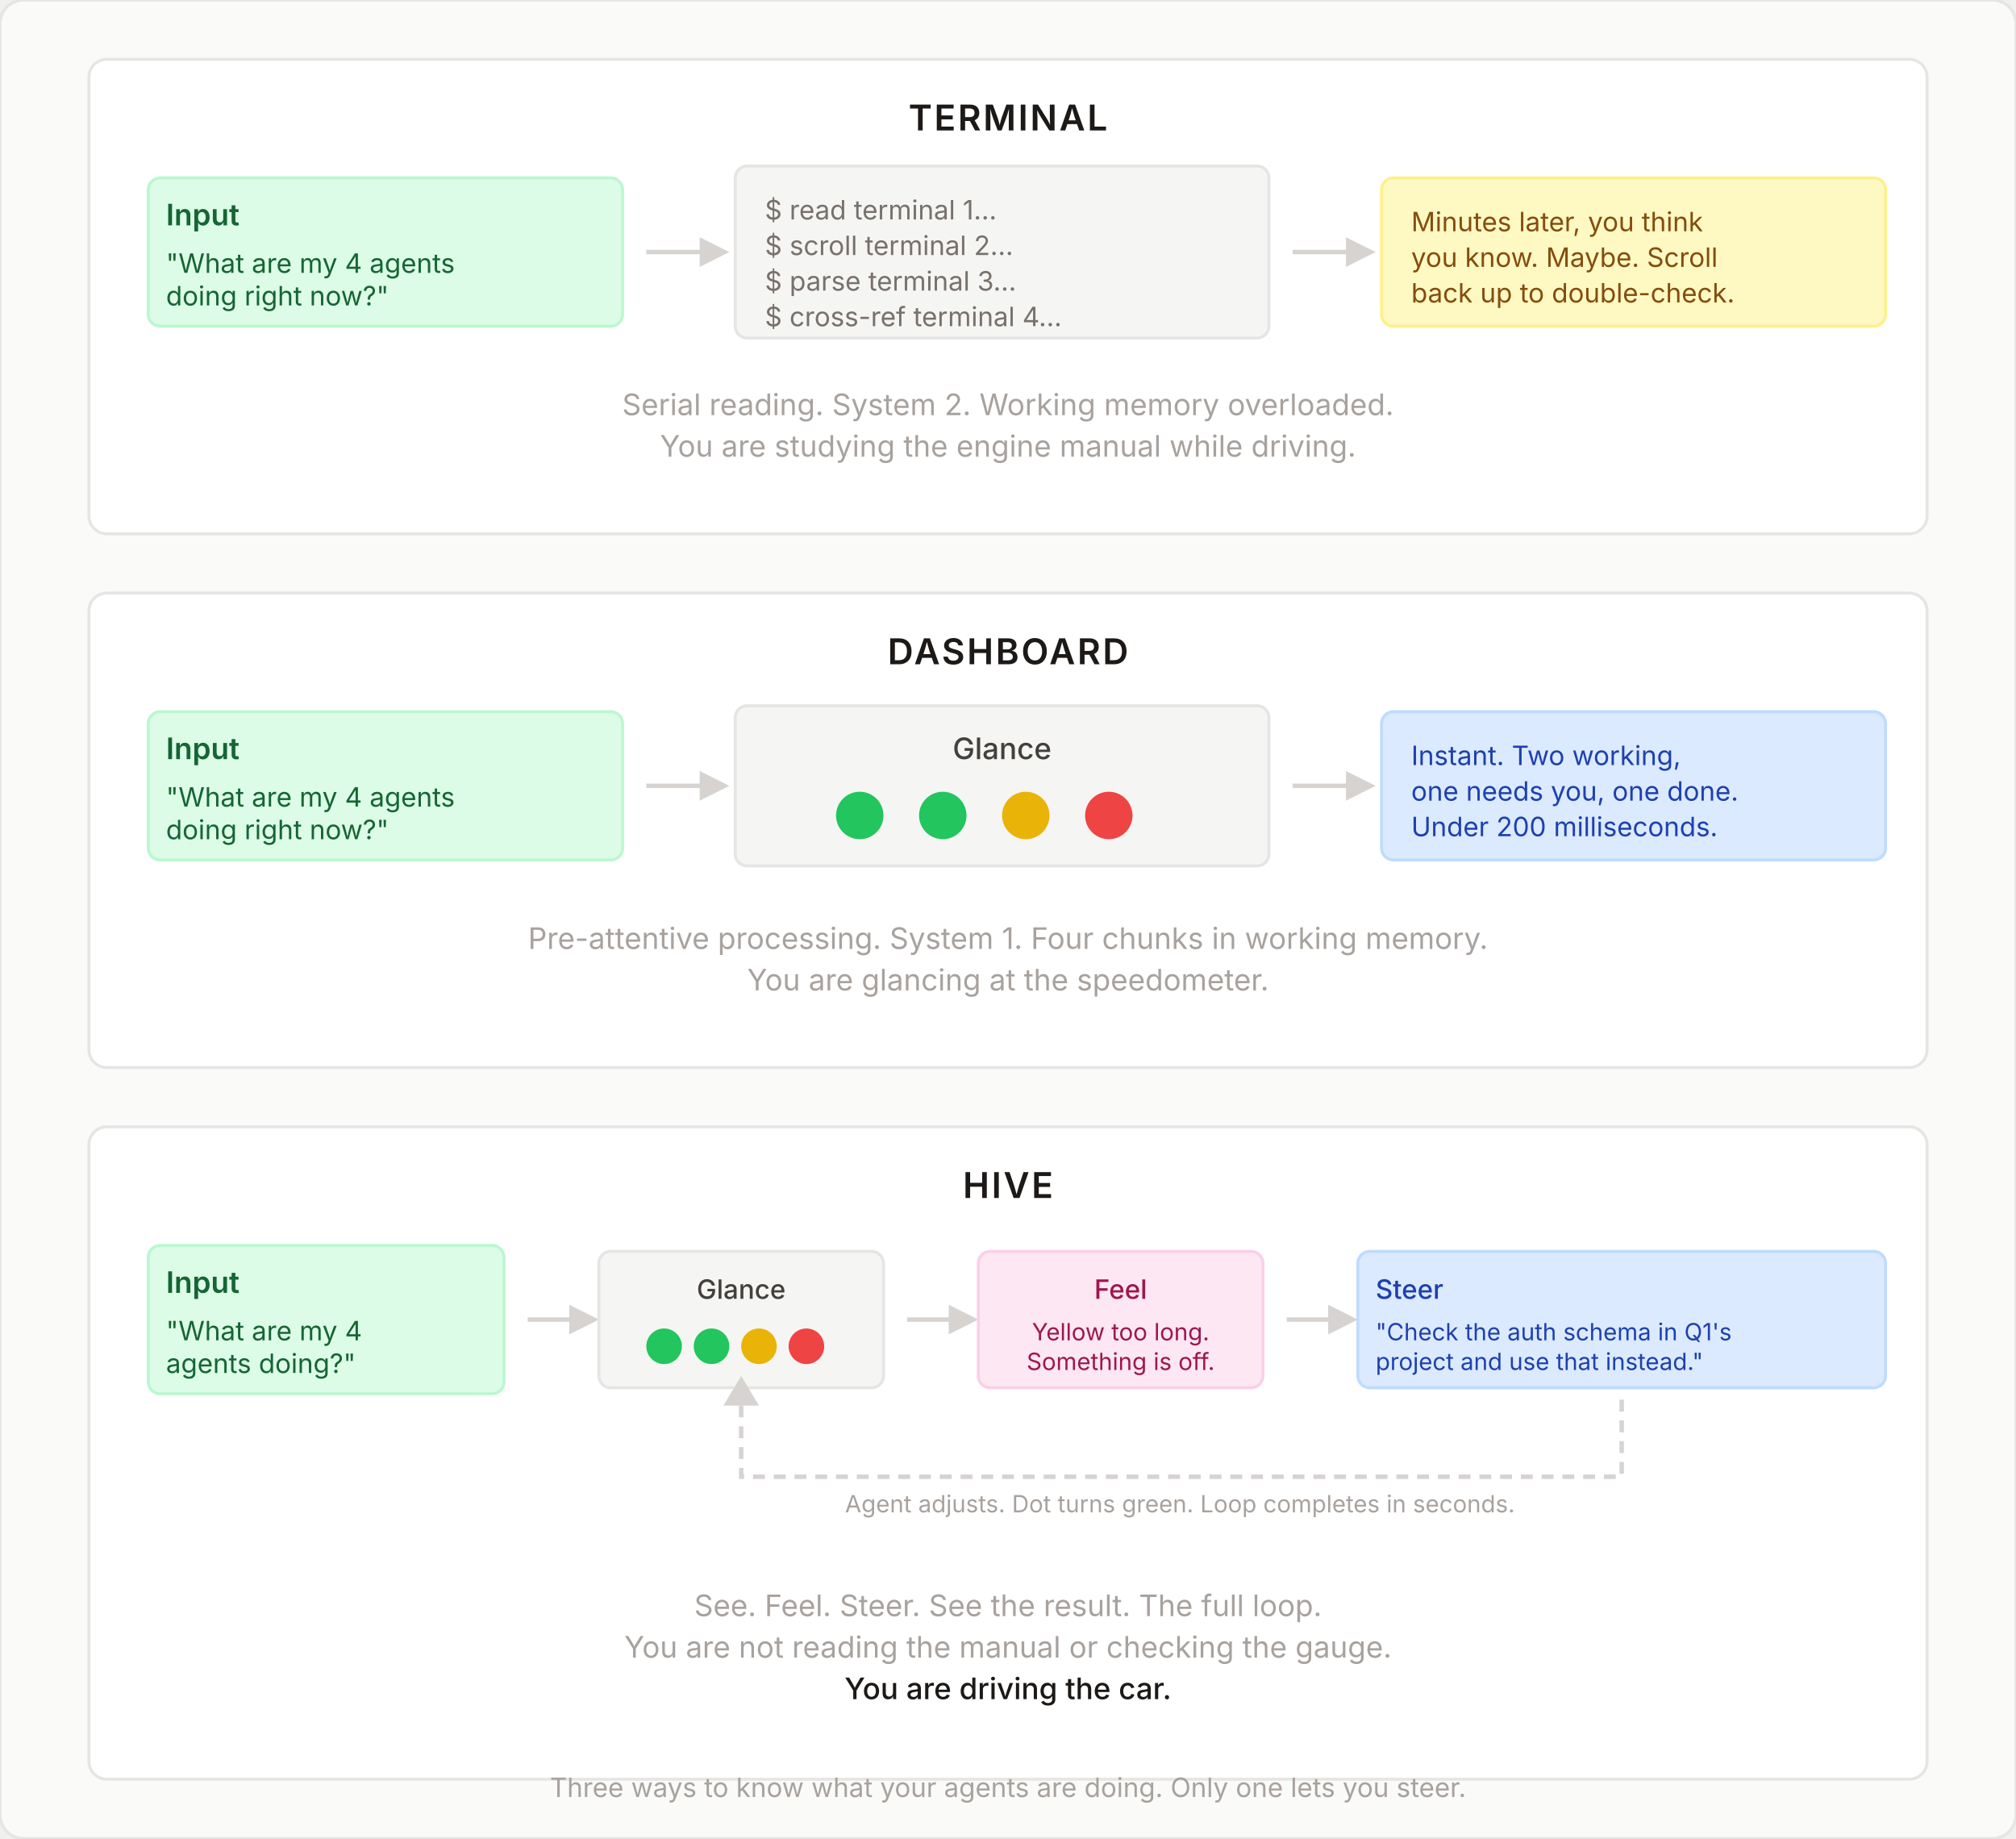
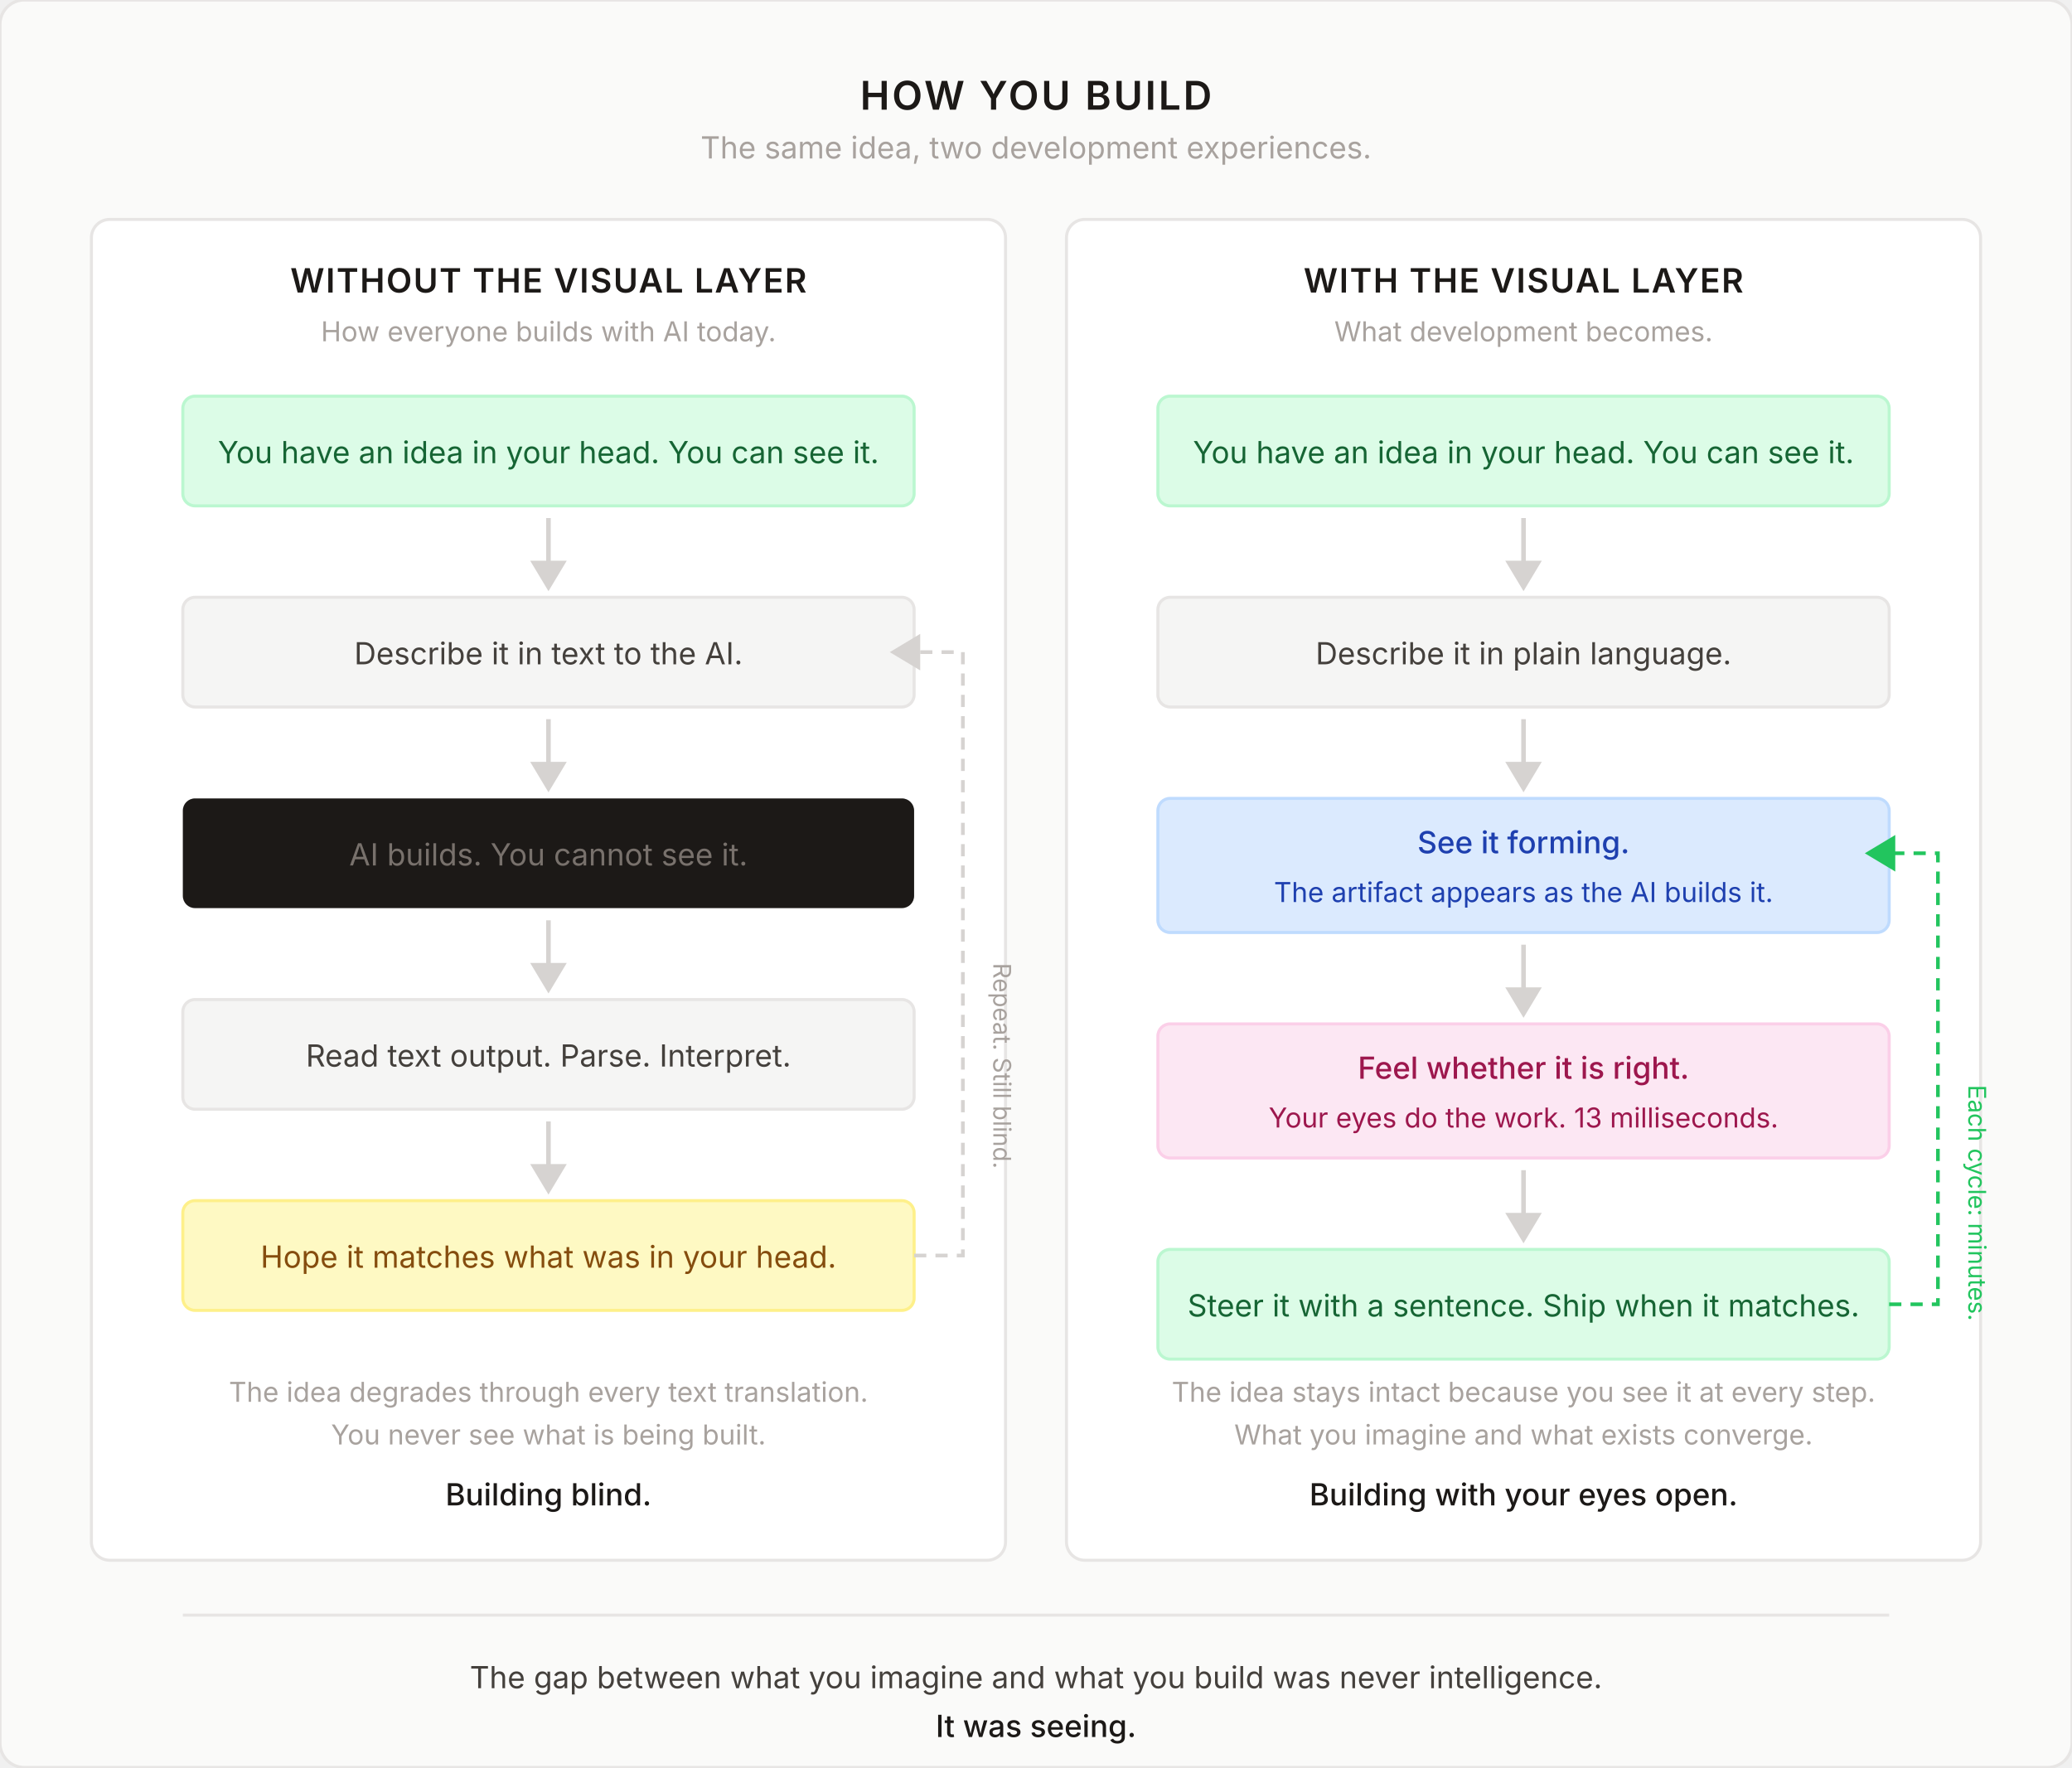
- <svg xmlns="http://www.w3.org/2000/svg" viewBox="0 0 680 620" fill="none">
+ <svg xmlns="http://www.w3.org/2000/svg" viewBox="0 0 680 580" fill="none">
  <style>
    text { font-family: -apple-system, BlinkMacSystemFont, 'Segoe UI', sans-serif; }
  </style>
-   <rect width="680" height="620" rx="8" fill="#fafaf9" stroke="#e7e5e4" stroke-width="1" />
-   <rect x="30" y="20" width="620" height="160" rx="6" fill="white" stroke="#e7e5e4" stroke-width="1" />
-   <text x="340" y="44" text-anchor="middle" font-size="12" font-weight="600" fill="#1c1917" letter-spacing="0.06em">TERMINAL</text>
-   <rect x="50" y="60" width="160" height="50" rx="4" fill="#dcfce7" stroke="#bbf7d0" stroke-width="1" />
-   <text x="56" y="76" font-size="10" font-weight="600" fill="#166534">Input</text>
-   <text x="56" y="92" font-size="9" fill="#166534">"What are my 4 agents</text>
-   <text x="56" y="103" font-size="9" fill="#166534">doing right now?"</text>
-   <line x1="218" y1="85" x2="238" y2="85" stroke="#d6d3d1" stroke-width="1.5" />
-   <polygon points="236,80 246,85 236,90" fill="#d6d3d1" />
-   <rect x="248" y="56" width="180" height="58" rx="4" fill="#f5f5f4" stroke="#e7e5e4" stroke-width="1" />
-   <text x="258" y="74" font-size="9" font-family="'SF Mono', 'Fira Code', monospace" fill="#78716c">$ read terminal 1...</text>
-   <text x="258" y="86" font-size="9" font-family="'SF Mono', 'Fira Code', monospace" fill="#78716c">$ scroll terminal 2...</text>
-   <text x="258" y="98" font-size="9" font-family="'SF Mono', 'Fira Code', monospace" fill="#78716c">$ parse terminal 3...</text>
-   <text x="258" y="110" font-size="9" font-family="'SF Mono', 'Fira Code', monospace" fill="#78716c">$ cross-ref terminal 4...</text>
-   <line x1="436" y1="85" x2="456" y2="85" stroke="#d6d3d1" stroke-width="1.5" />
-   <polygon points="454,80 464,85 454,90" fill="#d6d3d1" />
-   <rect x="466" y="60" width="170" height="50" rx="4" fill="#fef9c3" stroke="#fef08a" stroke-width="1" />
-   <text x="476" y="78" font-size="9" fill="#854d0e">Minutes later, you think</text>
-   <text x="476" y="90" font-size="9" fill="#854d0e">you know. Maybe. Scroll</text>
-   <text x="476" y="102" font-size="9" fill="#854d0e">back up to double-check.</text>
-   <text x="340" y="140" text-anchor="middle" font-size="10" fill="#a8a29e">Serial reading. System 2. Working memory overloaded.</text>
-   <text x="340" y="154" text-anchor="middle" font-size="10" fill="#a8a29e">You are studying the engine manual while driving.</text>
-   <rect x="30" y="200" width="620" height="160" rx="6" fill="white" stroke="#e7e5e4" stroke-width="1" />
-   <text x="340" y="224" text-anchor="middle" font-size="12" font-weight="600" fill="#1c1917" letter-spacing="0.06em">DASHBOARD</text>
-   <rect x="50" y="240" width="160" height="50" rx="4" fill="#dcfce7" stroke="#bbf7d0" stroke-width="1" />
-   <text x="56" y="256" font-size="10" font-weight="600" fill="#166534">Input</text>
-   <text x="56" y="272" font-size="9" fill="#166534">"What are my 4 agents</text>
-   <text x="56" y="283" font-size="9" fill="#166534">doing right now?"</text>
-   <line x1="218" y1="265" x2="238" y2="265" stroke="#d6d3d1" stroke-width="1.5" />
-   <polygon points="236,260 246,265 236,270" fill="#d6d3d1" />
-   <rect x="248" y="238" width="180" height="54" rx="4" fill="#f5f5f4" stroke="#e7e5e4" stroke-width="1" />
-   <text x="338" y="256" text-anchor="middle" font-size="10" font-weight="500" fill="#44403c">Glance</text>
-   <circle cx="290" cy="275" r="8" fill="#22c55e" />
-   <circle cx="318" cy="275" r="8" fill="#22c55e" />
-   <circle cx="346" cy="275" r="8" fill="#eab308" />
-   <circle cx="374" cy="275" r="8" fill="#ef4444" />
-   <line x1="436" y1="265" x2="456" y2="265" stroke="#d6d3d1" stroke-width="1.5" />
-   <polygon points="454,260 464,265 454,270" fill="#d6d3d1" />
-   <rect x="466" y="240" width="170" height="50" rx="4" fill="#dbeafe" stroke="#bfdbfe" stroke-width="1" />
-   <text x="476" y="258" font-size="9" fill="#1e40af">Instant. Two working,</text>
-   <text x="476" y="270" font-size="9" fill="#1e40af">one needs you, one done.</text>
-   <text x="476" y="282" font-size="9" fill="#1e40af">Under 200 milliseconds.</text>
-   <text x="340" y="320" text-anchor="middle" font-size="10" fill="#a8a29e">Pre-attentive processing. System 1. Four chunks in working memory.</text>
-   <text x="340" y="334" text-anchor="middle" font-size="10" fill="#a8a29e">You are glancing at the speedometer.</text>
-   <rect x="30" y="380" width="620" height="220" rx="6" fill="white" stroke="#e7e5e4" stroke-width="1" />
-   <text x="340" y="404" text-anchor="middle" font-size="12" font-weight="600" fill="#1c1917" letter-spacing="0.06em">HIVE</text>
-   <rect x="50" y="420" width="120" height="50" rx="4" fill="#dcfce7" stroke="#bbf7d0" stroke-width="1" />
-   <text x="56" y="436" font-size="10" font-weight="600" fill="#166534">Input</text>
-   <text x="56" y="452" font-size="9" fill="#166534">"What are my 4</text>
-   <text x="56" y="463" font-size="9" fill="#166534">agents doing?"</text>
-   <line x1="178" y1="445" x2="194" y2="445" stroke="#d6d3d1" stroke-width="1.5" />
-   <polygon points="192,440 202,445 192,450" fill="#d6d3d1" />
-   <rect x="202" y="422" width="96" height="46" rx="4" fill="#f5f5f4" stroke="#e7e5e4" stroke-width="1" />
-   <text x="250" y="438" text-anchor="middle" font-size="9" font-weight="500" fill="#44403c">Glance</text>
-   <circle cx="224" cy="454" r="6" fill="#22c55e" />
-   <circle cx="240" cy="454" r="6" fill="#22c55e" />
-   <circle cx="256" cy="454" r="6" fill="#eab308" />
-   <circle cx="272" cy="454" r="6" fill="#ef4444" />
-   <line x1="306" y1="445" x2="322" y2="445" stroke="#d6d3d1" stroke-width="1.5" />
-   <polygon points="320,440 330,445 320,450" fill="#d6d3d1" />
-   <rect x="330" y="422" width="96" height="46" rx="4" fill="#fce7f3" stroke="#fbcfe8" stroke-width="1" />
-   <text x="378" y="438" text-anchor="middle" font-size="9" font-weight="500" fill="#9d174d">Feel</text>
-   <text x="378" y="452" text-anchor="middle" font-size="8" fill="#9d174d">Yellow too long.</text>
-   <text x="378" y="462" text-anchor="middle" font-size="8" fill="#9d174d">Something is off.</text>
-   <line x1="434" y1="445" x2="450" y2="445" stroke="#d6d3d1" stroke-width="1.5" />
-   <polygon points="448,440 458,445 448,450" fill="#d6d3d1" />
-   <rect x="458" y="422" width="178" height="46" rx="4" fill="#dbeafe" stroke="#bfdbfe" stroke-width="1" />
-   <text x="464" y="438" font-size="9" font-weight="500" fill="#1e40af">Steer</text>
-   <text x="464" y="452" font-size="8" fill="#1e40af">"Check the auth schema in Q1's</text>
-   <text x="464" y="462" font-size="8" fill="#1e40af">project and use that instead."</text>
-   <path d="M 547 472 L 547 498 L 250 498 L 250 472" stroke="#d6d3d1" stroke-width="1.5" fill="none" stroke-dasharray="4,3" />
-   <polygon points="244,474 250,464 256,474" fill="#d6d3d1" />
-   <text x="398" y="510" text-anchor="middle" font-size="8" fill="#a8a29e">Agent adjusts. Dot turns green. Loop completes in seconds.</text>
-   <text x="340" y="545" text-anchor="middle" font-size="10" fill="#a8a29e">See. Feel. Steer. See the result. The full loop.</text>
-   <text x="340" y="559" text-anchor="middle" font-size="10" fill="#a8a29e">You are not reading the manual or checking the gauge.</text>
-   <text x="340" y="573" text-anchor="middle" font-size="10" font-weight="500" fill="#1c1917">You are driving the car.</text>
-   <text x="340" y="606" text-anchor="middle" font-size="9" fill="#a8a29e">Three ways to know what your agents are doing. Only one lets you steer.</text>
+   <rect width="680" height="580" rx="8" fill="#fafaf9" stroke="#e7e5e4" stroke-width="1" />
+   <text x="340" y="36" text-anchor="middle" font-size="13" font-weight="600" fill="#1c1917" letter-spacing="0.06em">HOW YOU BUILD</text>
+   <text x="340" y="52" text-anchor="middle" font-size="10" fill="#a8a29e">The same idea, two development experiences.</text>
+   <rect x="30" y="72" width="300" height="440" rx="6" fill="white" stroke="#e7e5e4" stroke-width="1" />
+   <text x="180" y="96" text-anchor="middle" font-size="11" font-weight="600" fill="#1c1917" letter-spacing="0.04em">WITHOUT THE VISUAL LAYER</text>
+   <text x="180" y="112" text-anchor="middle" font-size="9" fill="#a8a29e">How everyone builds with AI today.</text>
+   <rect x="60" y="130" width="240" height="36" rx="4" fill="#dcfce7" stroke="#bbf7d0" stroke-width="1" />
+   <text x="180" y="152" text-anchor="middle" font-size="10" fill="#166534">You have an idea in your head. You can see it.</text>
+   <line x1="180" y1="170" x2="180" y2="188" stroke="#d6d3d1" stroke-width="1.5" />
+   <polygon points="174,184 180,194 186,184" fill="#d6d3d1" />
+   <rect x="60" y="196" width="240" height="36" rx="4" fill="#f5f5f4" stroke="#e7e5e4" stroke-width="1" />
+   <text x="180" y="218" text-anchor="middle" font-size="10" fill="#44403c">Describe it in text to the AI.</text>
+   <line x1="180" y1="236" x2="180" y2="254" stroke="#d6d3d1" stroke-width="1.5" />
+   <polygon points="174,250 180,260 186,250" fill="#d6d3d1" />
+   <rect x="60" y="262" width="240" height="36" rx="4" fill="#1c1917" />
+   <text x="180" y="284" text-anchor="middle" font-size="10" font-family="'SF Mono', 'Fira Code', monospace" fill="#78716c">AI builds. You cannot see it.</text>
+   <line x1="180" y1="302" x2="180" y2="320" stroke="#d6d3d1" stroke-width="1.5" />
+   <polygon points="174,316 180,326 186,316" fill="#d6d3d1" />
+   <rect x="60" y="328" width="240" height="36" rx="4" fill="#f5f5f4" stroke="#e7e5e4" stroke-width="1" />
+   <text x="180" y="350" text-anchor="middle" font-size="10" fill="#44403c">Read text output. Parse. Interpret.</text>
+   <line x1="180" y1="368" x2="180" y2="386" stroke="#d6d3d1" stroke-width="1.5" />
+   <polygon points="174,382 180,392 186,382" fill="#d6d3d1" />
+   <rect x="60" y="394" width="240" height="36" rx="4" fill="#fef9c3" stroke="#fef08a" stroke-width="1" />
+   <text x="180" y="416" text-anchor="middle" font-size="10" fill="#854d0e">Hope it matches what was in your head.</text>
+   <path d="M 300 412 L 316 412 L 316 214 L 300 214" stroke="#d6d3d1" stroke-width="1.2" fill="none" stroke-dasharray="4,3" />
+   <polygon points="302,208 292,214 302,220" fill="#d6d3d1" />
+   <text x="326" y="316" font-size="8" fill="#a8a29e" transform="rotate(90, 326, 316)">Repeat. Still blind.</text>
+   <text x="180" y="460" text-anchor="middle" font-size="9" fill="#a8a29e">The idea degrades through every text translation.</text>
+   <text x="180" y="474" text-anchor="middle" font-size="9" fill="#a8a29e">You never see what is being built.</text>
+   <text x="180" y="494" text-anchor="middle" font-size="10" font-weight="500" fill="#1c1917">Building blind.</text>
+   <rect x="350" y="72" width="300" height="440" rx="6" fill="white" stroke="#e7e5e4" stroke-width="1" />
+   <text x="500" y="96" text-anchor="middle" font-size="11" font-weight="600" fill="#1c1917" letter-spacing="0.04em">WITH THE VISUAL LAYER</text>
+   <text x="500" y="112" text-anchor="middle" font-size="9" fill="#a8a29e">What development becomes.</text>
+   <rect x="380" y="130" width="240" height="36" rx="4" fill="#dcfce7" stroke="#bbf7d0" stroke-width="1" />
+   <text x="500" y="152" text-anchor="middle" font-size="10" fill="#166534">You have an idea in your head. You can see it.</text>
+   <line x1="500" y1="170" x2="500" y2="188" stroke="#d6d3d1" stroke-width="1.5" />
+   <polygon points="494,184 500,194 506,184" fill="#d6d3d1" />
+   <rect x="380" y="196" width="240" height="36" rx="4" fill="#f5f5f4" stroke="#e7e5e4" stroke-width="1" />
+   <text x="500" y="218" text-anchor="middle" font-size="10" fill="#44403c">Describe it in plain language.</text>
+   <line x1="500" y1="236" x2="500" y2="254" stroke="#d6d3d1" stroke-width="1.5" />
+   <polygon points="494,250 500,260 506,250" fill="#d6d3d1" />
+   <rect x="380" y="262" width="240" height="44" rx="4" fill="#dbeafe" stroke="#bfdbfe" stroke-width="1" />
+   <text x="500" y="280" text-anchor="middle" font-size="10" font-weight="500" fill="#1e40af">See it forming.</text>
+   <text x="500" y="296" text-anchor="middle" font-size="9" fill="#1e40af">The artifact appears as the AI builds it.</text>
+   <line x1="500" y1="310" x2="500" y2="328" stroke="#d6d3d1" stroke-width="1.5" />
+   <polygon points="494,324 500,334 506,324" fill="#d6d3d1" />
+   <rect x="380" y="336" width="240" height="44" rx="4" fill="#fce7f3" stroke="#fbcfe8" stroke-width="1" />
+   <text x="500" y="354" text-anchor="middle" font-size="10" font-weight="500" fill="#9d174d">Feel whether it is right.</text>
+   <text x="500" y="370" text-anchor="middle" font-size="9" fill="#9d174d">Your eyes do the work. 13 milliseconds.</text>
+   <line x1="500" y1="384" x2="500" y2="402" stroke="#d6d3d1" stroke-width="1.5" />
+   <polygon points="494,398 500,408 506,398" fill="#d6d3d1" />
+   <rect x="380" y="410" width="240" height="36" rx="4" fill="#dcfce7" stroke="#bbf7d0" stroke-width="1" />
+   <text x="500" y="432" text-anchor="middle" font-size="10" fill="#166534">Steer it with a sentence. Ship when it matches.</text>
+   <path d="M 620 428 L 636 428 L 636 280 L 620 280" stroke="#22c55e" stroke-width="1.2" fill="none" stroke-dasharray="4,3" />
+   <polygon points="622,274 612,280 622,286" fill="#22c55e" />
+   <text x="646" y="356" font-size="8" fill="#22c55e" transform="rotate(90, 646, 356)">Each cycle: minutes.</text>
+   <text x="500" y="460" text-anchor="middle" font-size="9" fill="#a8a29e">The idea stays intact because you see it at every step.</text>
+   <text x="500" y="474" text-anchor="middle" font-size="9" fill="#a8a29e">What you imagine and what exists converge.</text>
+   <text x="500" y="494" text-anchor="middle" font-size="10" font-weight="500" fill="#1c1917">Building with your eyes open.</text>
+   <line x1="60" y1="530" x2="620" y2="530" stroke="#e7e5e4" stroke-width="1" />
+   <text x="340" y="554" text-anchor="middle" font-size="10" fill="#44403c">The gap between what you imagine and what you build was never intelligence.</text>
+   <text x="340" y="570" text-anchor="middle" font-size="10" font-weight="500" fill="#1c1917">It was seeing.</text>
</svg>
